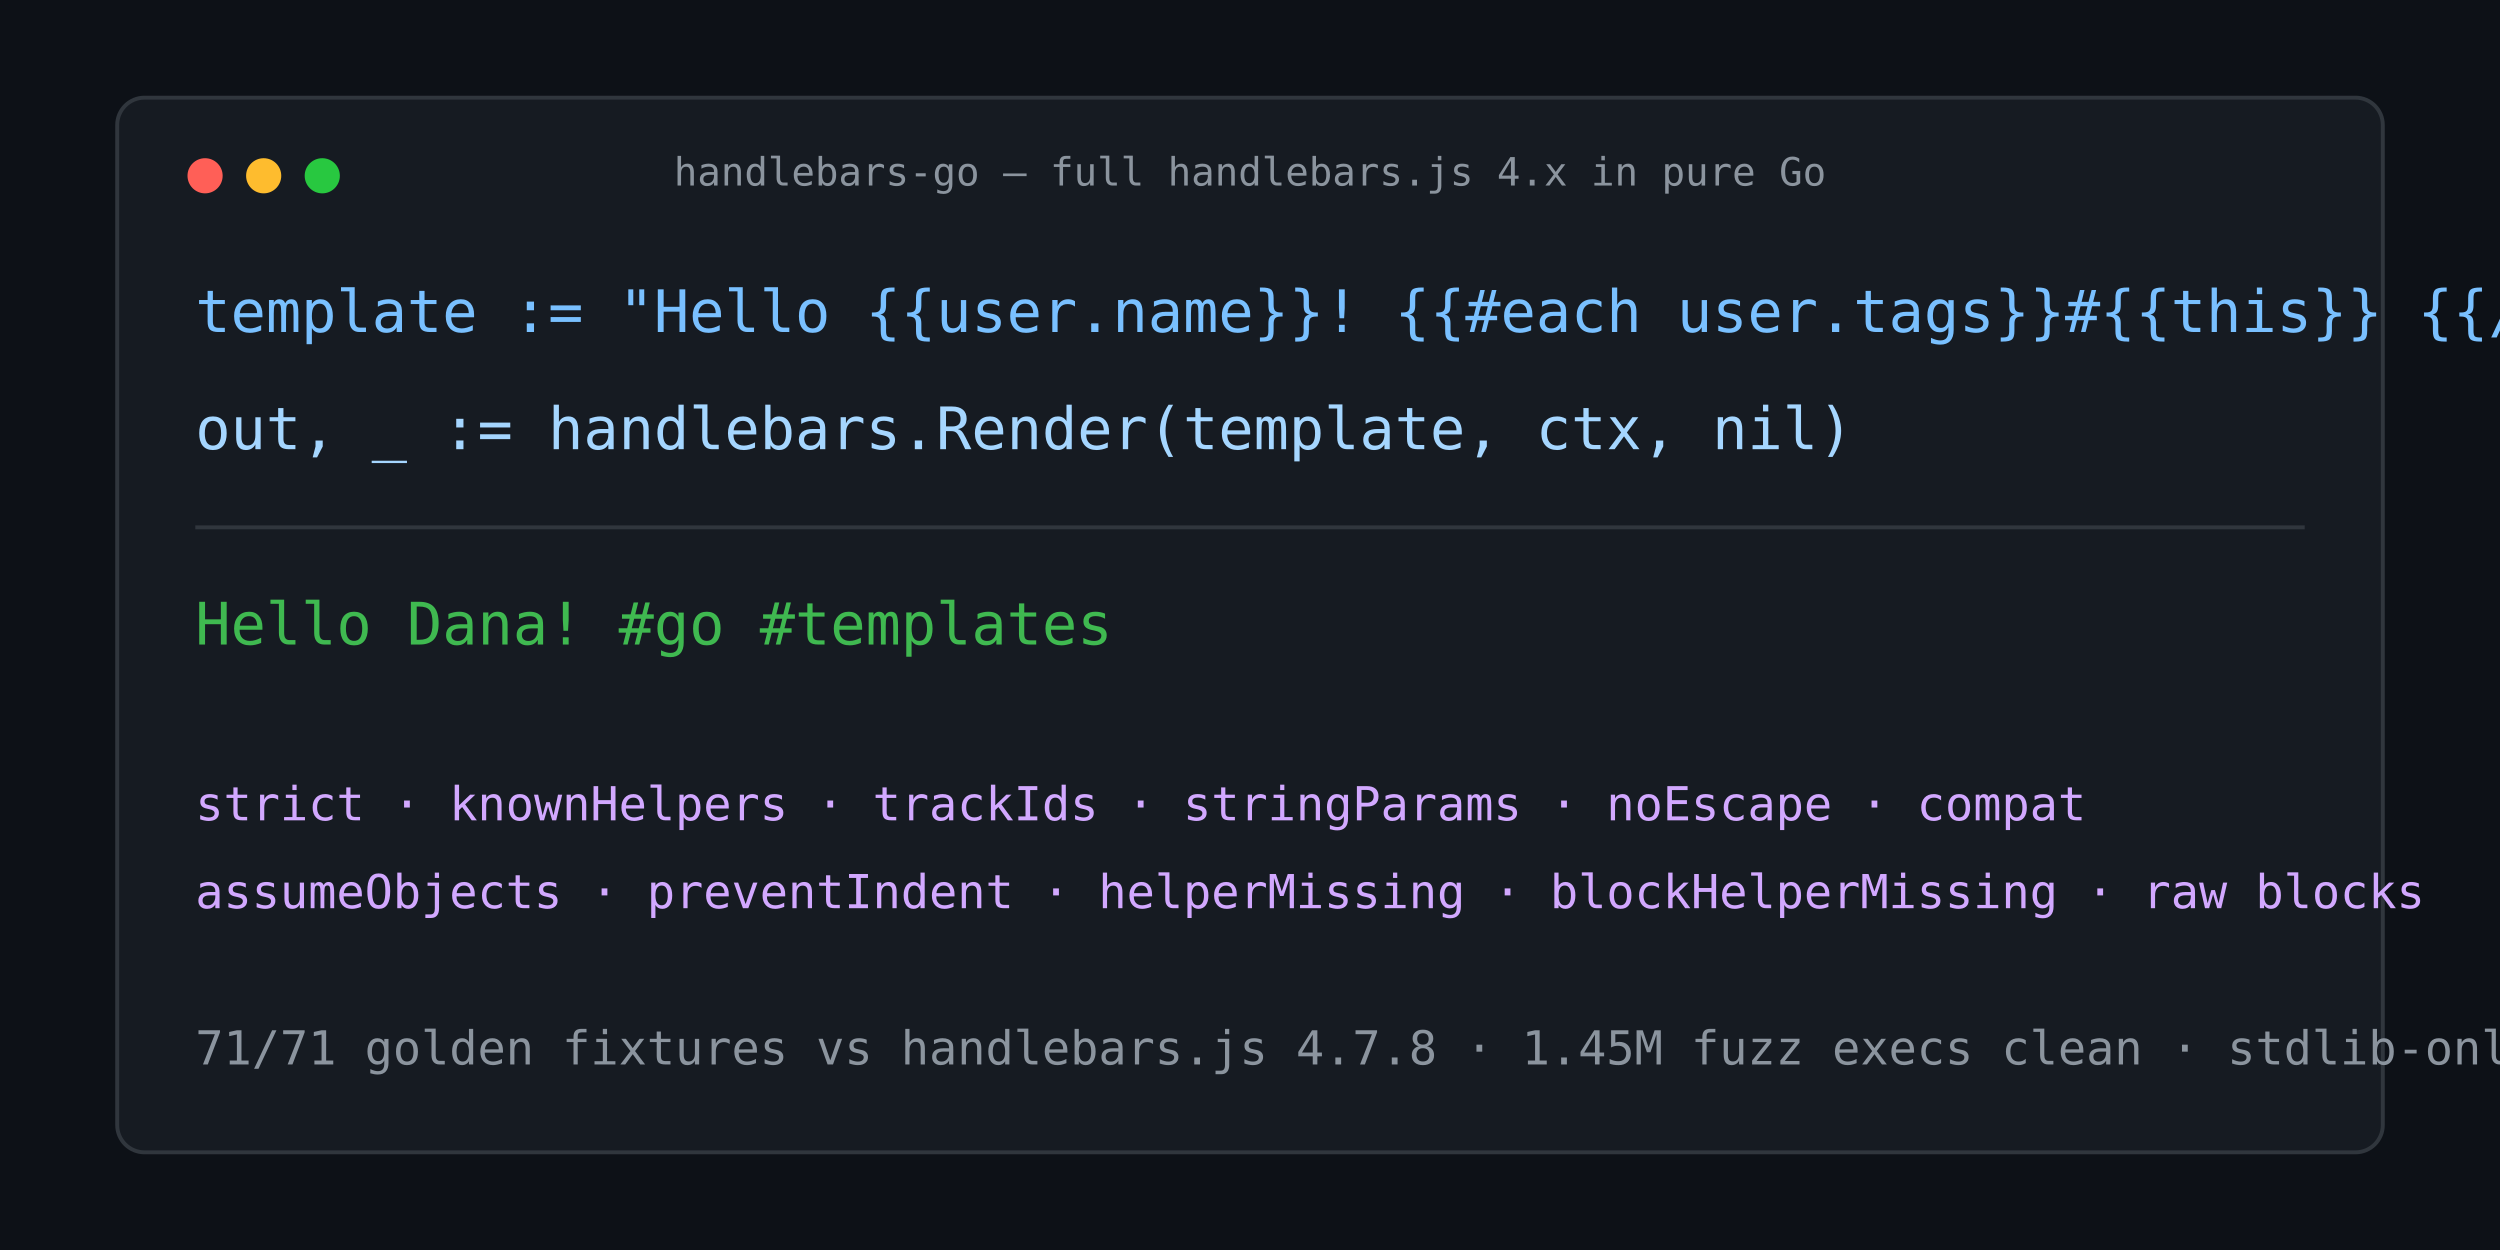
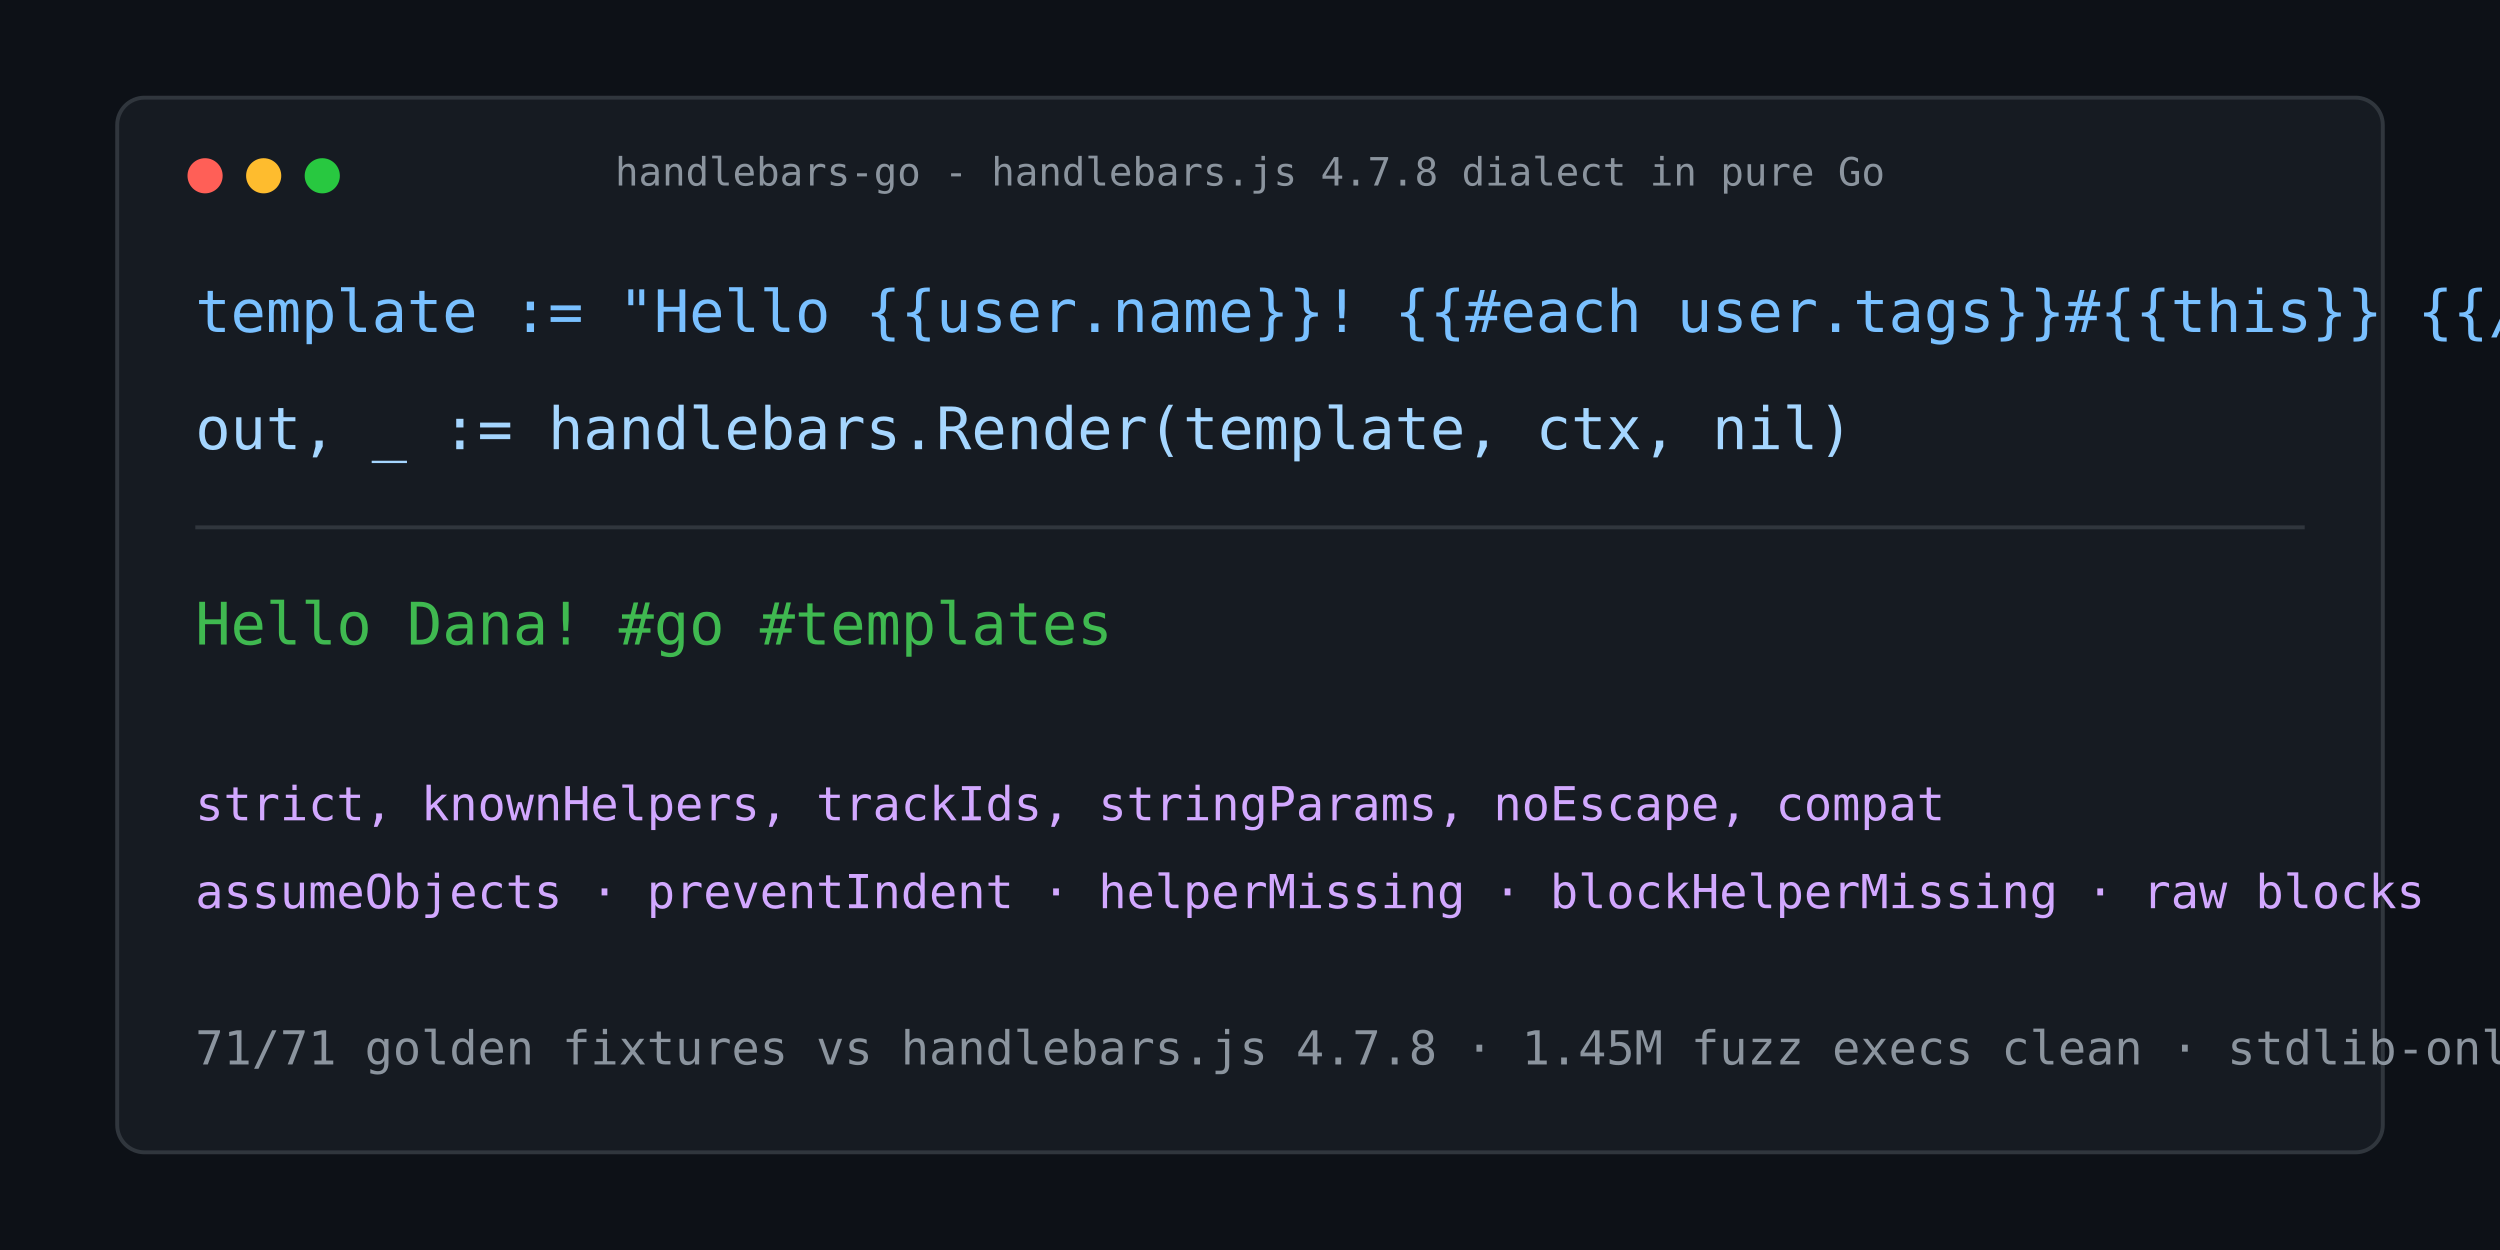
<svg xmlns="http://www.w3.org/2000/svg" width="1280" height="640" viewBox="0 0 1280 640">
  <rect width="1280" height="640" fill="#0d1117" />
  <rect x="60" y="50" width="1160" height="540" rx="14" fill="#161b22" stroke="#30363d" stroke-width="2" />
  <circle cx="105" cy="90" r="9" fill="#ff5f57" />
  <circle cx="135" cy="90" r="9" fill="#febc2e" />
  <circle cx="165" cy="90" r="9" fill="#28c840" />
-   <text x="640" y="95" font-family="monospace" font-size="20" fill="#8b949e" text-anchor="middle">handlebars-go — full handlebars.js 4.x in pure Go</text>
+   <text x="640" y="95" font-family="monospace" font-size="20" fill="#8b949e" text-anchor="middle">handlebars-go - handlebars.js 4.7.8 dialect in pure Go</text>
  <text x="100" y="170" font-family="monospace" font-size="30" fill="#79c0ff">template := "Hello {{user.name}}! {{#each user.tags}}#{{this}} {{/each}}"</text>
  <text x="100" y="230" font-family="monospace" font-size="30" fill="#a5d6ff">out, _ := handlebars.Render(template, ctx, nil)</text>
  <line x1="100" y1="270" x2="1180" y2="270" stroke="#30363d" stroke-width="2" />
  <text x="100" y="330" font-family="monospace" font-size="30" fill="#3fb950">Hello Dana! #go #templates</text>
-   <text x="100" y="420" font-family="monospace" font-size="24" fill="#d2a8ff">strict · knownHelpers · trackIds · stringParams · noEscape · compat</text>
+   <text x="100" y="420" font-family="monospace" font-size="24" fill="#d2a8ff">strict, knownHelpers, trackIds, stringParams, noEscape, compat</text>
  <text x="100" y="465" font-family="monospace" font-size="24" fill="#d2a8ff">assumeObjects · preventIndent · helperMissing · blockHelperMissing · raw blocks</text>
  <text x="100" y="545" font-family="monospace" font-size="24" fill="#8b949e">71/71 golden fixtures vs handlebars.js 4.7.8 · 1.45M fuzz execs clean · stdlib-only</text>
</svg>
